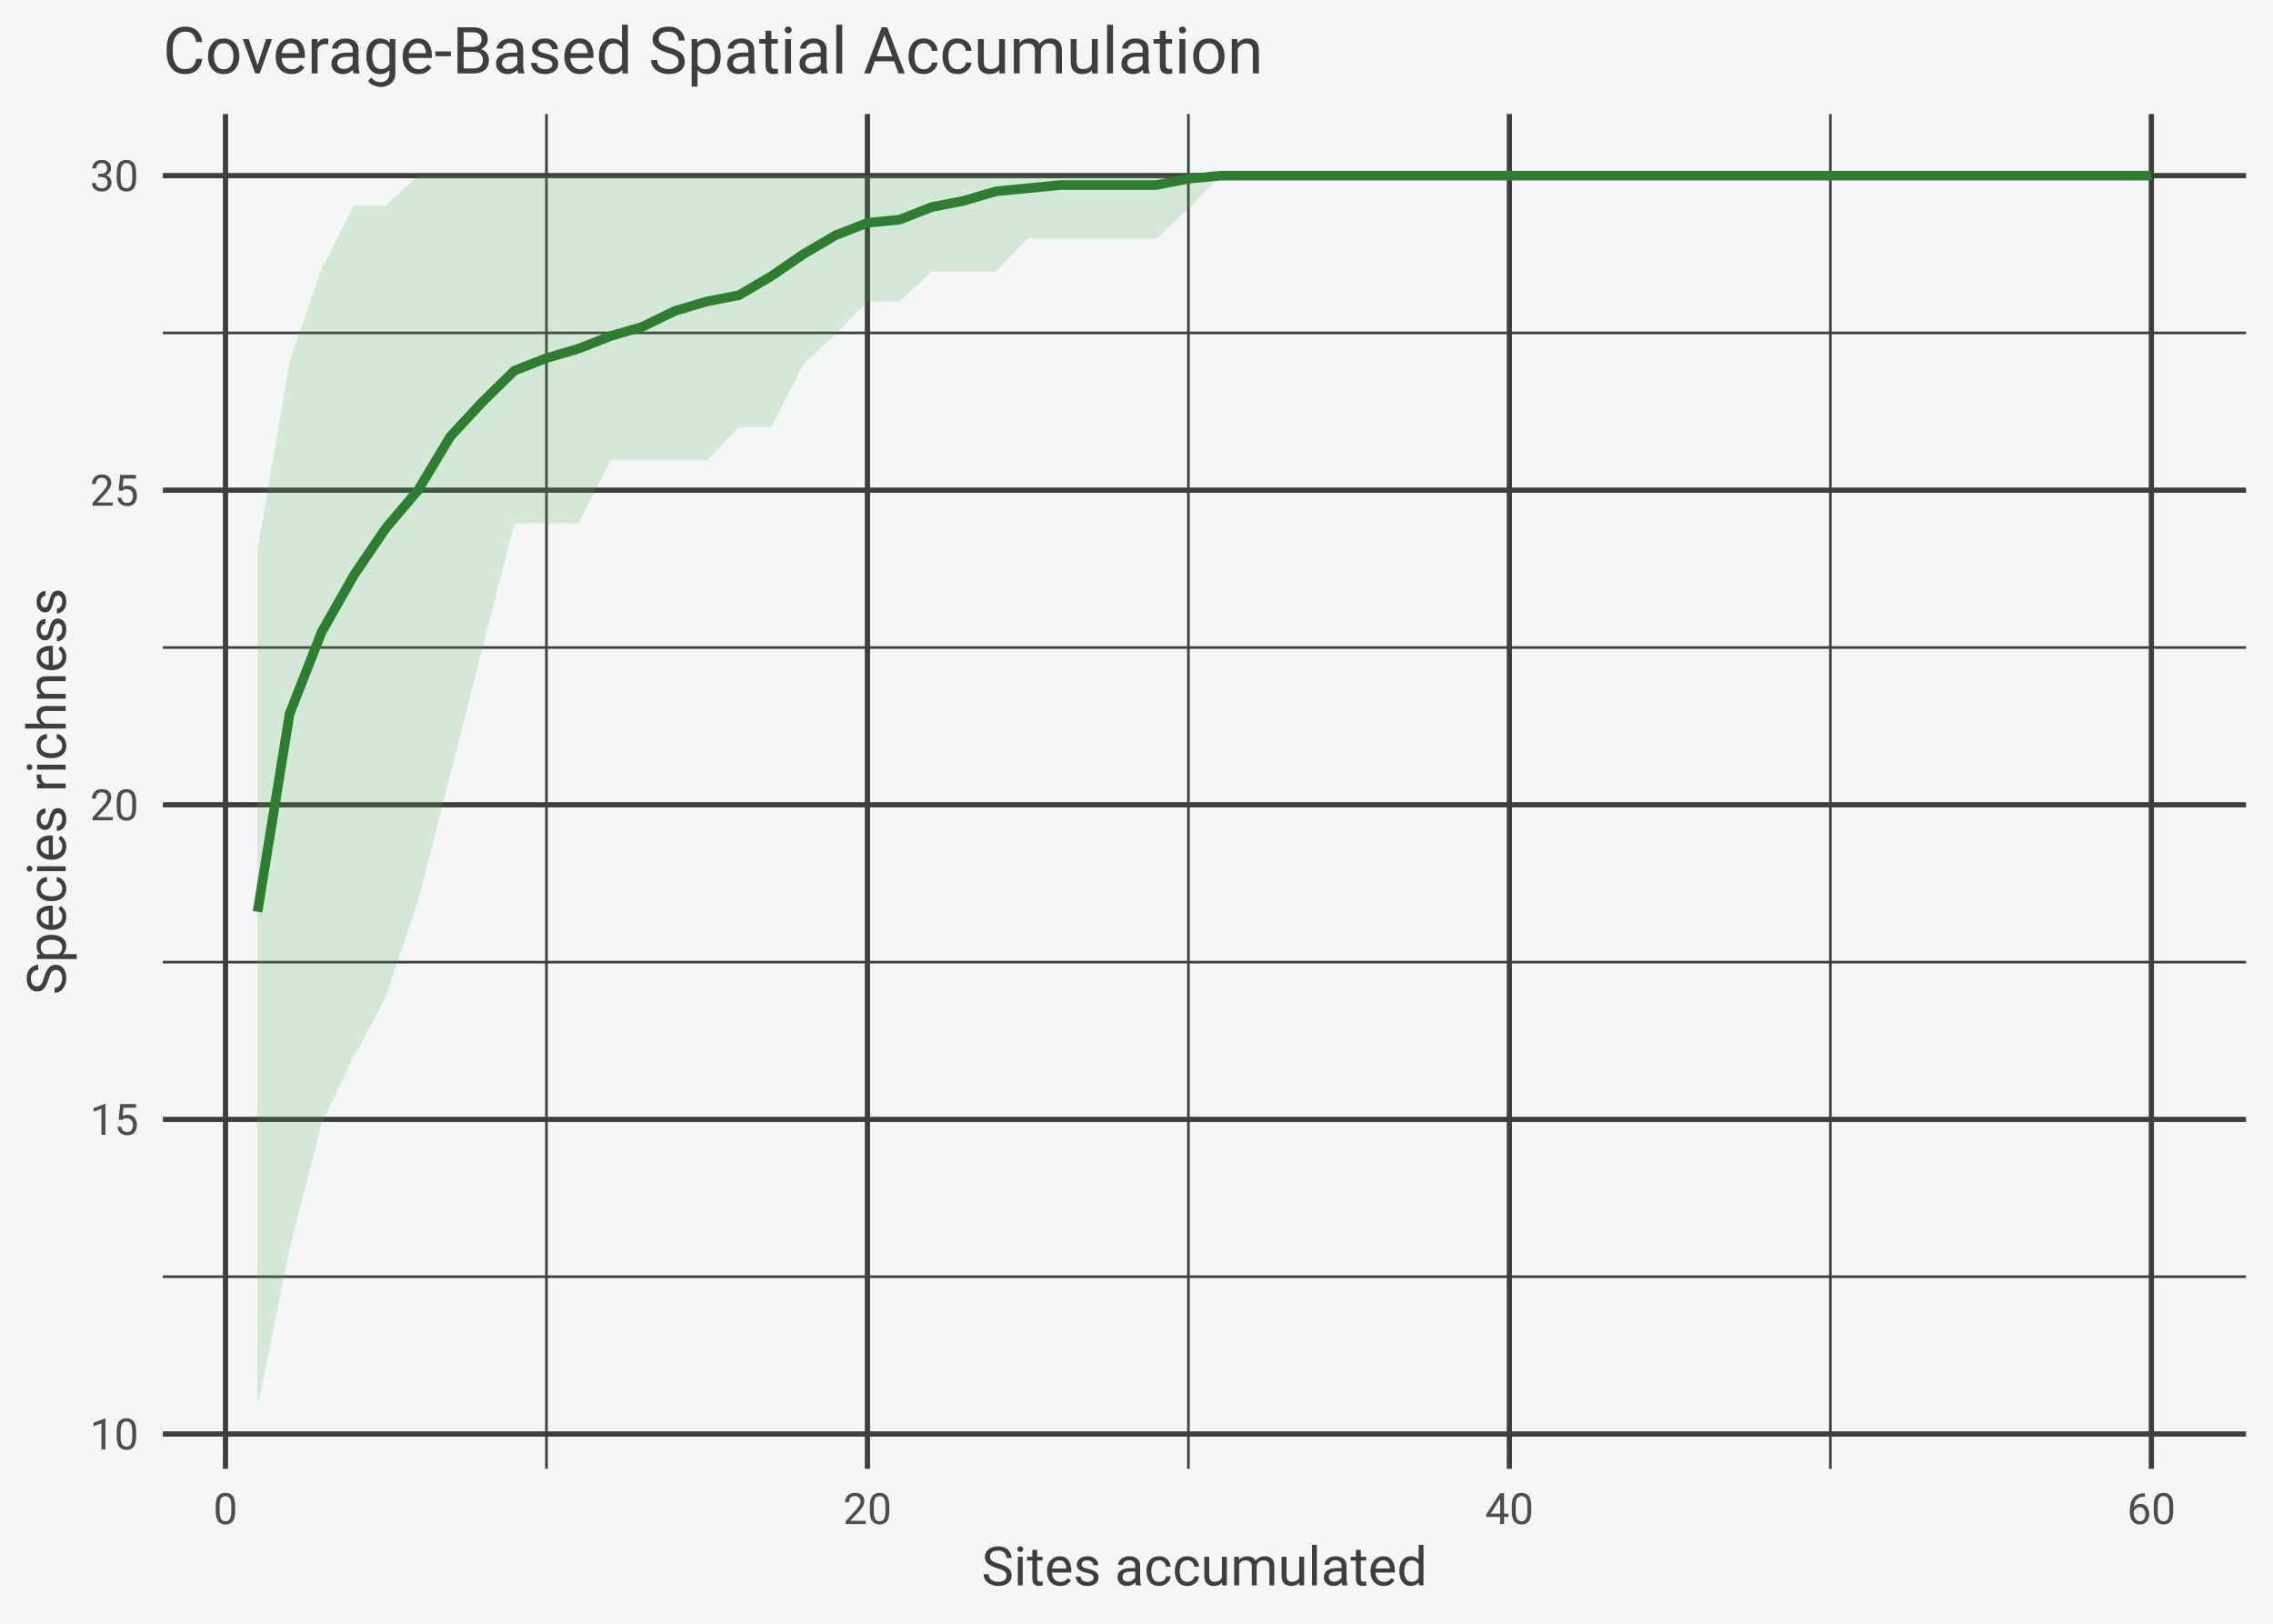
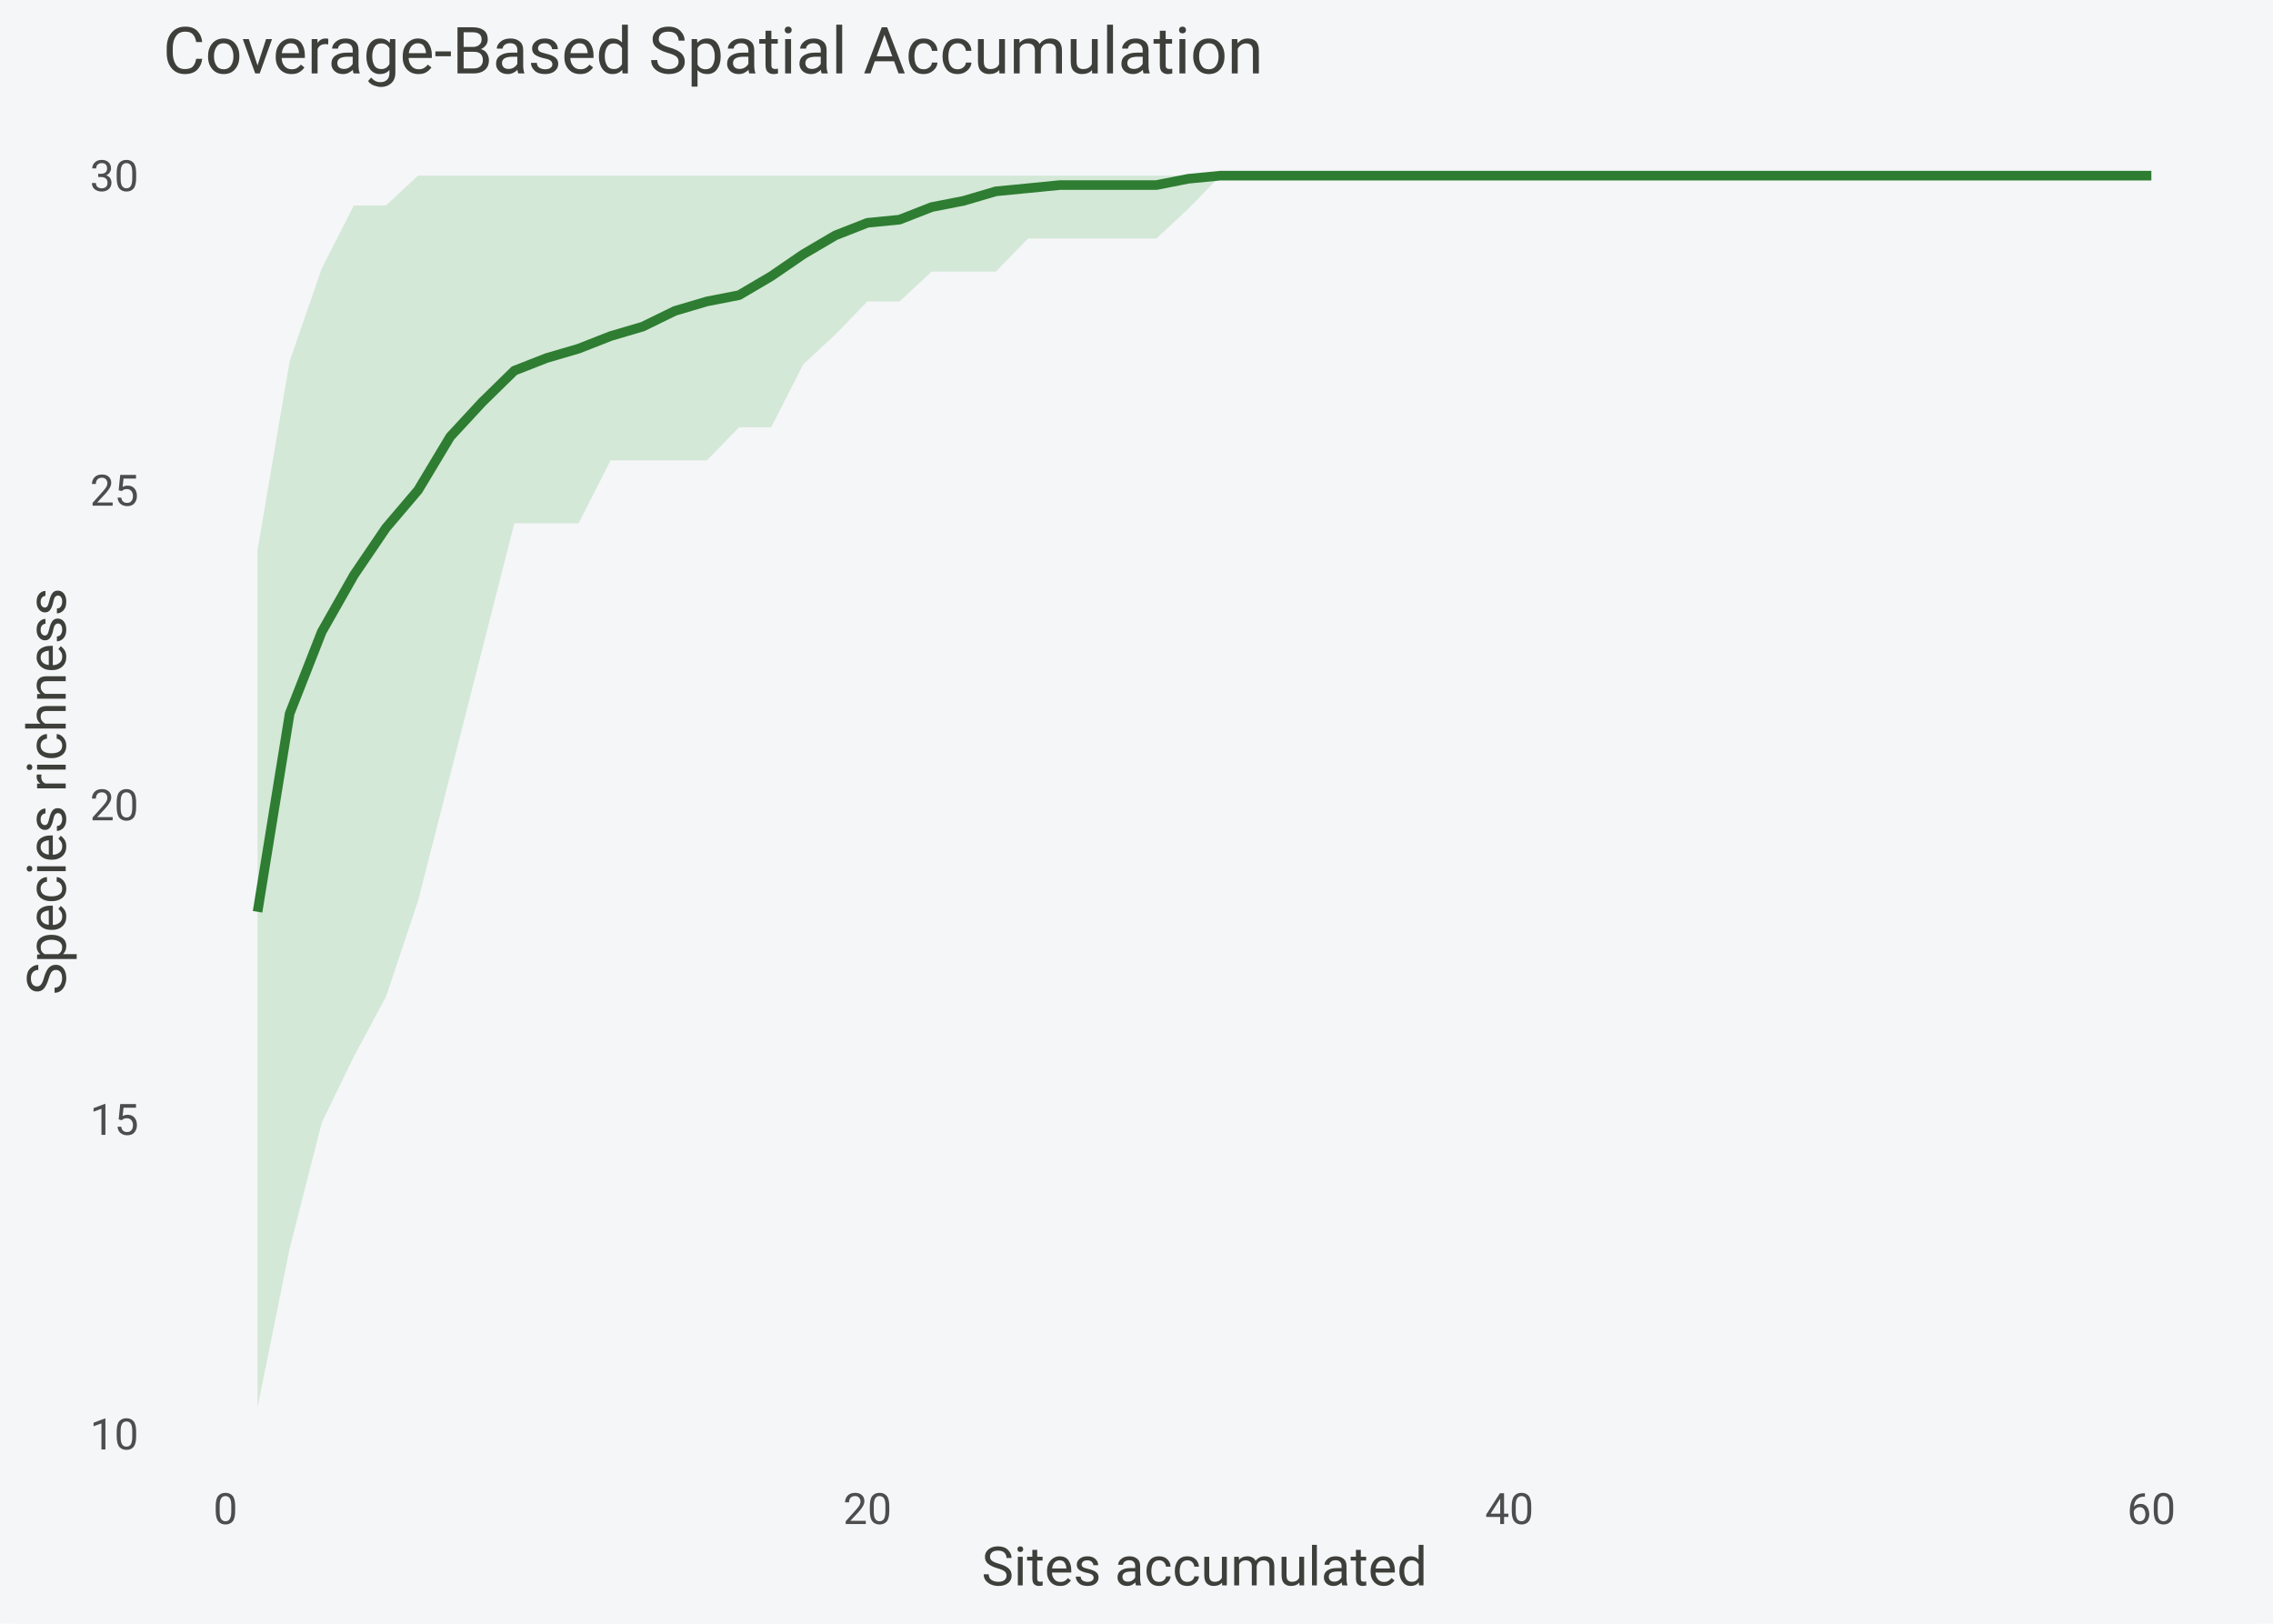
<svg xmlns="http://www.w3.org/2000/svg" width="504.00pt" height="360.00pt" viewBox="0 0 504.00 360.00">
  <g class="svglite">
    <defs>
      <style type="text/css">
    /* theme-aware-processed */
    .svglite line, .svglite polyline, .svglite polygon, .svglite path, .svglite circle {
      fill: none;
      stroke: #3E3F3A;
      stroke-linecap: round;
      stroke-linejoin: round;
      stroke-miterlimit: 10.00;
    }
    .svglite &gt; g &gt; rect {
      fill: none;
      stroke: #3E3F3A;
      stroke-linecap: round;
      stroke-linejoin: round;
      stroke-miterlimit: 10.00;
    }
    .svglite text {
      white-space: pre;
      fill: #3E3F3A;
    }
    .svglite g.glyphgroup path {
      fill: inherit;
      stroke: none;
    }
  </style>
    </defs>
    <rect width="100%" height="100%" style="stroke: none; fill: #F5F6F8;" />
    <defs>
      <clipPath id="cpMC4wMHw1MDQuMDB8MC4wMHwzNjAuMDA=">
        <rect x="0.00" y="0.00" width="504.00" height="360.00" />
      </clipPath>
    </defs>
    <g clip-path="url(#cpMC4wMHw1MDQuMDB8MC4wMHwzNjAuMDA=)">
      <rect rx="4" x="0.00" y="0.00" width="504.00" height="360.00" style="stroke-width: 1.16; stroke: none; fill: #F5F6F8;" />
    </g>
    <defs>
      <clipPath id="cpMzYuMTJ8NDk4LjAyfDI1LjI4fDMyNS42NQ==">
        <rect x="36.12" y="25.28" width="461.90" height="300.37" />
      </clipPath>
    </defs>
    <g clip-path="url(#cpMzYuMTJ8NDk4LjAyfDI1LjI4fDMyNS42NQ==)">
-       <polyline points="36.12,283.05 498.02,283.05 " style="stroke-width: 0.58; stroke: #3E3F3A; stroke-linecap: butt;" />
-       <polyline points="36.12,213.31 498.02,213.31 " style="stroke-width: 0.58; stroke: #3E3F3A; stroke-linecap: butt;" />
-       <polyline points="36.12,143.56 498.02,143.56 " style="stroke-width: 0.58; stroke: #3E3F3A; stroke-linecap: butt;" />
-       <polyline points="36.12,73.81 498.02,73.81 " style="stroke-width: 0.58; stroke: #3E3F3A; stroke-linecap: butt;" />
-       <polyline points="121.17,325.65 121.17,25.28 " style="stroke-width: 0.58; stroke: #3E3F3A; stroke-linecap: butt;" />
-       <polyline points="263.51,325.65 263.51,25.28 " style="stroke-width: 0.58; stroke: #3E3F3A; stroke-linecap: butt;" />
-       <polyline points="405.86,325.65 405.86,25.28 " style="stroke-width: 0.58; stroke: #3E3F3A; stroke-linecap: butt;" />
-       <polyline points="36.12,317.93 498.02,317.93 " style="stroke-width: 1.16; stroke: #3E3F3A; stroke-linecap: butt;" />
-       <polyline points="36.12,248.18 498.02,248.18 " style="stroke-width: 1.16; stroke: #3E3F3A; stroke-linecap: butt;" />
-       <polyline points="36.12,178.43 498.02,178.43 " style="stroke-width: 1.16; stroke: #3E3F3A; stroke-linecap: butt;" />
-       <polyline points="36.12,108.68 498.02,108.68 " style="stroke-width: 1.16; stroke: #3E3F3A; stroke-linecap: butt;" />
-       <polyline points="36.12,38.94 498.02,38.94 " style="stroke-width: 1.16; stroke: #3E3F3A; stroke-linecap: butt;" />
-       <polyline points="50.00,325.65 50.00,25.28 " style="stroke-width: 1.16; stroke: #3E3F3A; stroke-linecap: butt;" />
-       <polyline points="192.34,325.65 192.34,25.28 " style="stroke-width: 1.16; stroke: #3E3F3A; stroke-linecap: butt;" />
-       <polyline points="334.68,325.65 334.68,25.28 " style="stroke-width: 1.16; stroke: #3E3F3A; stroke-linecap: butt;" />
-       <polyline points="477.03,325.65 477.03,25.28 " style="stroke-width: 1.16; stroke: #3E3F3A; stroke-linecap: butt;" />
      <polygon points="57.11,121.94 64.23,80.09 71.35,59.51 78.47,45.56 85.58,45.56 92.70,38.94 99.82,38.94 106.93,38.94 114.05,38.94 121.17,38.94 128.29,38.94 135.40,38.94 142.52,38.94 149.64,38.94 156.75,38.94 163.87,38.94 170.99,38.94 178.11,38.94 185.22,38.94 192.34,38.94 199.46,38.94 206.58,38.94 213.69,38.94 220.81,38.94 227.93,38.94 235.04,38.94 242.16,38.94 249.28,38.94 256.40,38.94 263.51,38.94 270.63,38.94 277.75,38.94 284.86,38.94 291.98,38.94 299.10,38.94 306.22,38.94 313.33,38.94 320.45,38.94 327.57,38.94 334.68,38.94 341.80,38.94 348.92,38.94 356.04,38.94 363.15,38.94 370.27,38.94 377.39,38.94 384.50,38.94 391.62,38.94 398.74,38.94 405.86,38.94 412.97,38.94 420.09,38.94 427.21,38.94 434.32,38.94 441.44,38.94 448.56,38.94 455.68,38.94 462.79,38.94 469.91,38.94 477.03,38.94 477.03,38.94 469.91,38.94 462.79,38.94 455.68,38.94 448.56,38.94 441.44,38.94 434.32,38.94 427.21,38.94 420.09,38.94 412.97,38.94 405.86,38.94 398.74,38.94 391.62,38.94 384.50,38.94 377.39,38.94 370.27,38.94 363.15,38.94 356.04,38.94 348.92,38.94 341.80,38.94 334.68,38.94 327.57,38.94 320.45,38.94 313.33,38.94 306.22,38.94 299.10,38.94 291.98,38.94 284.86,38.94 277.75,38.94 270.63,38.94 263.51,46.26 256.40,52.89 249.28,52.89 242.16,52.89 235.04,52.89 227.93,52.89 220.81,60.21 213.69,60.21 206.58,60.21 199.46,66.83 192.34,66.83 185.22,74.16 178.11,80.78 170.99,94.73 163.87,94.73 156.75,102.06 149.64,102.06 142.52,102.06 135.40,102.06 128.29,116.01 121.17,116.01 114.05,116.01 106.93,143.91 99.82,171.81 92.70,199.70 85.58,220.98 78.47,234.23 71.35,248.88 64.23,276.78 57.11,312.00 " style="stroke-width: 0.00; stroke: none; stroke-linecap: butt; fill: #4CAF50; fill-opacity: 0.20;" />
      <polyline points="57.11,121.94 64.23,80.09 71.35,59.51 78.47,45.56 85.58,45.56 92.70,38.94 99.82,38.94 106.93,38.94 114.05,38.94 121.17,38.94 128.29,38.94 135.40,38.94 142.52,38.94 149.64,38.94 156.75,38.94 163.87,38.94 170.99,38.94 178.11,38.94 185.22,38.94 192.34,38.94 199.46,38.94 206.58,38.94 213.69,38.94 220.81,38.94 227.93,38.94 235.04,38.94 242.16,38.94 249.28,38.94 256.40,38.94 263.51,38.94 270.63,38.94 277.75,38.94 284.86,38.94 291.98,38.94 299.10,38.94 306.22,38.94 313.33,38.94 320.45,38.94 327.57,38.94 334.68,38.94 341.80,38.94 348.92,38.94 356.04,38.94 363.15,38.94 370.27,38.94 377.39,38.94 384.50,38.94 391.62,38.94 398.74,38.94 405.86,38.94 412.97,38.94 420.09,38.94 427.21,38.94 434.32,38.94 441.44,38.94 448.56,38.94 455.68,38.94 462.79,38.94 469.91,38.94 477.03,38.94 " style="stroke-width: 1.16; stroke: none; stroke-linecap: butt;" />
      <polyline points="477.03,38.94 469.91,38.94 462.79,38.94 455.68,38.94 448.56,38.94 441.44,38.94 434.32,38.94 427.21,38.94 420.09,38.94 412.97,38.94 405.86,38.94 398.74,38.94 391.62,38.94 384.50,38.94 377.39,38.94 370.27,38.94 363.15,38.94 356.04,38.94 348.92,38.94 341.80,38.94 334.68,38.94 327.57,38.94 320.45,38.94 313.33,38.94 306.22,38.94 299.10,38.94 291.98,38.94 284.86,38.94 277.75,38.94 270.63,38.94 263.51,46.26 256.40,52.89 249.28,52.89 242.16,52.89 235.04,52.89 227.93,52.89 220.81,60.21 213.69,60.21 206.58,60.21 199.46,66.83 192.34,66.83 185.22,74.16 178.11,80.78 170.99,94.73 163.87,94.73 156.75,102.06 149.64,102.06 142.52,102.06 135.40,102.06 128.29,116.01 121.17,116.01 114.05,116.01 106.93,143.91 99.82,171.81 92.70,199.70 85.58,220.98 78.47,234.23 71.35,248.88 64.23,276.78 57.11,312.00 " style="stroke-width: 1.16; stroke: none; stroke-linecap: butt;" />
      <polyline points="57.11,202.15 64.23,158.20 71.35,140.07 78.47,127.52 85.58,117.05 92.70,108.68 99.82,96.83 106.93,89.15 114.05,82.18 121.17,79.39 128.29,77.30 135.40,74.51 142.52,72.41 149.64,68.93 156.75,66.83 163.87,65.44 170.99,61.25 178.11,56.37 185.22,52.19 192.34,49.40 199.46,48.70 206.58,45.91 213.69,44.52 220.81,42.42 227.93,41.73 235.04,41.03 242.16,41.03 249.28,41.03 256.40,41.03 263.51,39.63 270.63,38.94 277.75,38.94 284.86,38.94 291.98,38.94 299.10,38.94 306.22,38.94 313.33,38.94 320.45,38.94 327.57,38.94 334.68,38.94 341.80,38.94 348.92,38.94 356.04,38.94 363.15,38.94 370.27,38.94 377.39,38.94 384.50,38.94 391.62,38.94 398.74,38.94 405.86,38.94 412.97,38.94 420.09,38.94 427.21,38.94 434.32,38.94 441.44,38.94 448.56,38.94 455.68,38.94 462.79,38.94 469.91,38.94 477.03,38.94 " style="stroke-width: 2.13; stroke: #2E7D32; stroke-linecap: butt;" />
    </g>
    <g clip-path="url(#cpMC4wMHw1MDQuMDB8MC4wMHwzNjAuMDA=)">
      <text x="30.74" y="321.36" text-anchor="end" style="font-size: 9.60px;fill: #4D4D4D; font-family: &quot;Roboto&quot;, -apple-system, BlinkMacSystemFont, &quot;Segoe UI&quot;, system-ui, sans-serif;" textLength="10.66px" lengthAdjust="spacingAndGlyphs">10</text>
      <text x="30.74" y="251.61" text-anchor="end" style="font-size: 9.60px;fill: #4D4D4D; font-family: &quot;Roboto&quot;, -apple-system, BlinkMacSystemFont, &quot;Segoe UI&quot;, system-ui, sans-serif;" textLength="10.66px" lengthAdjust="spacingAndGlyphs">15</text>
      <text x="30.74" y="181.87" text-anchor="end" style="font-size: 9.60px;fill: #4D4D4D; font-family: &quot;Roboto&quot;, -apple-system, BlinkMacSystemFont, &quot;Segoe UI&quot;, system-ui, sans-serif;" textLength="10.66px" lengthAdjust="spacingAndGlyphs">20</text>
      <text x="30.74" y="112.12" text-anchor="end" style="font-size: 9.60px;fill: #4D4D4D; font-family: &quot;Roboto&quot;, -apple-system, BlinkMacSystemFont, &quot;Segoe UI&quot;, system-ui, sans-serif;" textLength="10.66px" lengthAdjust="spacingAndGlyphs">25</text>
      <text x="30.74" y="42.37" text-anchor="end" style="font-size: 9.60px;fill: #4D4D4D; font-family: &quot;Roboto&quot;, -apple-system, BlinkMacSystemFont, &quot;Segoe UI&quot;, system-ui, sans-serif;" textLength="10.66px" lengthAdjust="spacingAndGlyphs">30</text>
      <text x="50.00" y="337.90" text-anchor="middle" style="font-size: 9.60px;fill: #4D4D4D; font-family: &quot;Roboto&quot;, -apple-system, BlinkMacSystemFont, &quot;Segoe UI&quot;, system-ui, sans-serif;" textLength="5.33px" lengthAdjust="spacingAndGlyphs">0</text>
      <text x="192.34" y="337.90" text-anchor="middle" style="font-size: 9.60px;fill: #4D4D4D; font-family: &quot;Roboto&quot;, -apple-system, BlinkMacSystemFont, &quot;Segoe UI&quot;, system-ui, sans-serif;" textLength="10.66px" lengthAdjust="spacingAndGlyphs">20</text>
      <text x="334.68" y="337.90" text-anchor="middle" style="font-size: 9.60px;fill: #4D4D4D; font-family: &quot;Roboto&quot;, -apple-system, BlinkMacSystemFont, &quot;Segoe UI&quot;, system-ui, sans-serif;" textLength="10.66px" lengthAdjust="spacingAndGlyphs">40</text>
      <text x="477.03" y="337.90" text-anchor="middle" style="font-size: 9.60px;fill: #4D4D4D; font-family: &quot;Roboto&quot;, -apple-system, BlinkMacSystemFont, &quot;Segoe UI&quot;, system-ui, sans-serif;" textLength="10.66px" lengthAdjust="spacingAndGlyphs">60</text>
      <text x="267.07" y="351.50" text-anchor="middle" style="font-size: 12.00px; font-family: &quot;Roboto&quot;, -apple-system, BlinkMacSystemFont, &quot;Segoe UI&quot;, system-ui, sans-serif;" textLength="98.03px" lengthAdjust="spacingAndGlyphs">Sites accumulated</text>
      <text transform="translate(14.57,175.47) rotate(-90)" text-anchor="middle" style="font-size: 12.00px; font-family: &quot;Roboto&quot;, -apple-system, BlinkMacSystemFont, &quot;Segoe UI&quot;, system-ui, sans-serif;" textLength="90.70px" lengthAdjust="spacingAndGlyphs">Species richness</text>
      <text x="36.12" y="16.28" style="font-size: 14.40px; font-family: &quot;Roboto&quot;, -apple-system, BlinkMacSystemFont, &quot;Segoe UI&quot;, system-ui, sans-serif;" textLength="245.58px" lengthAdjust="spacingAndGlyphs">Coverage-Based Spatial Accumulation</text>
    </g>
  </g>
</svg>
